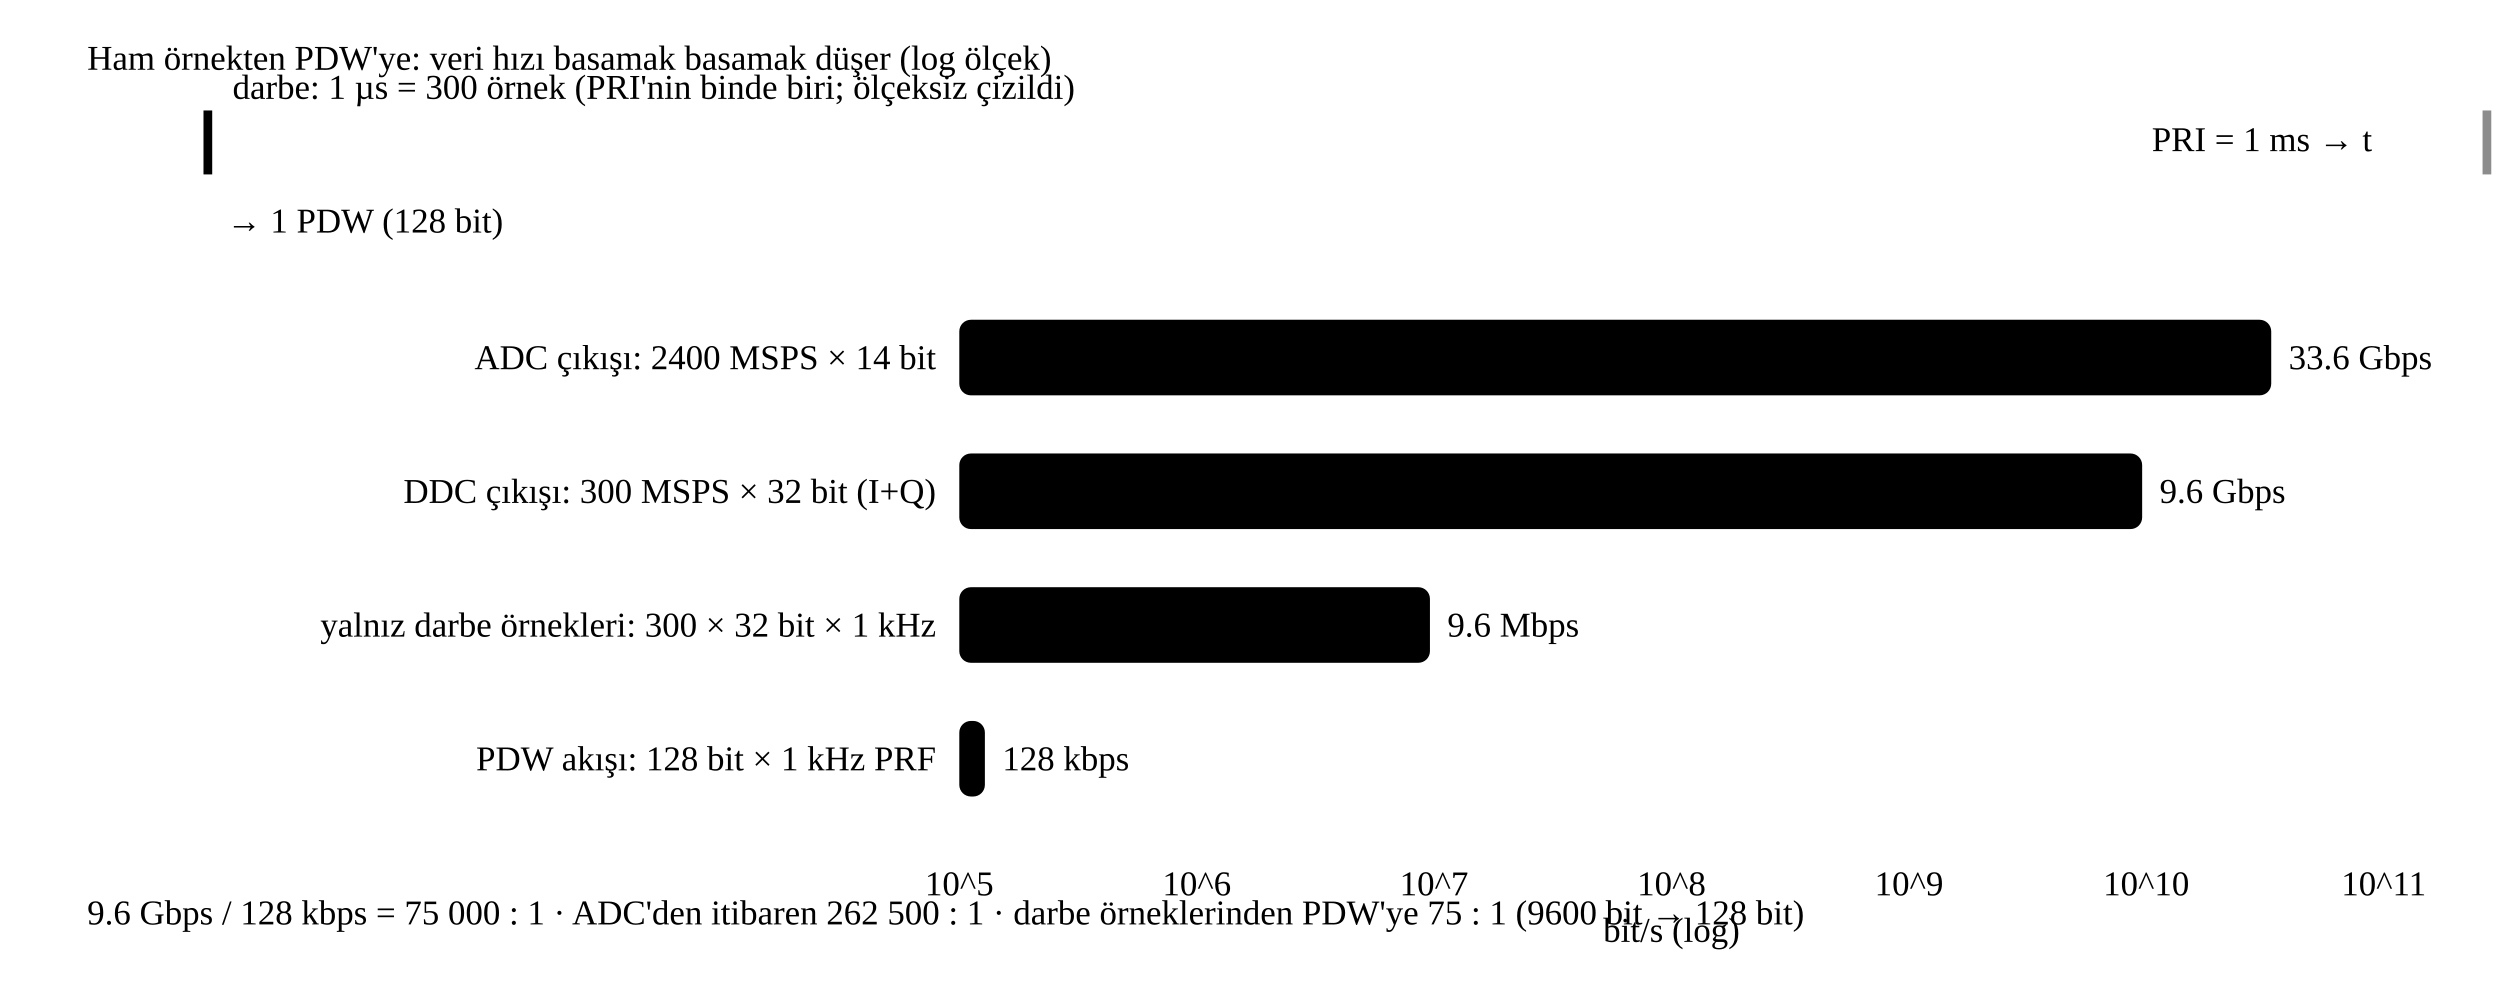
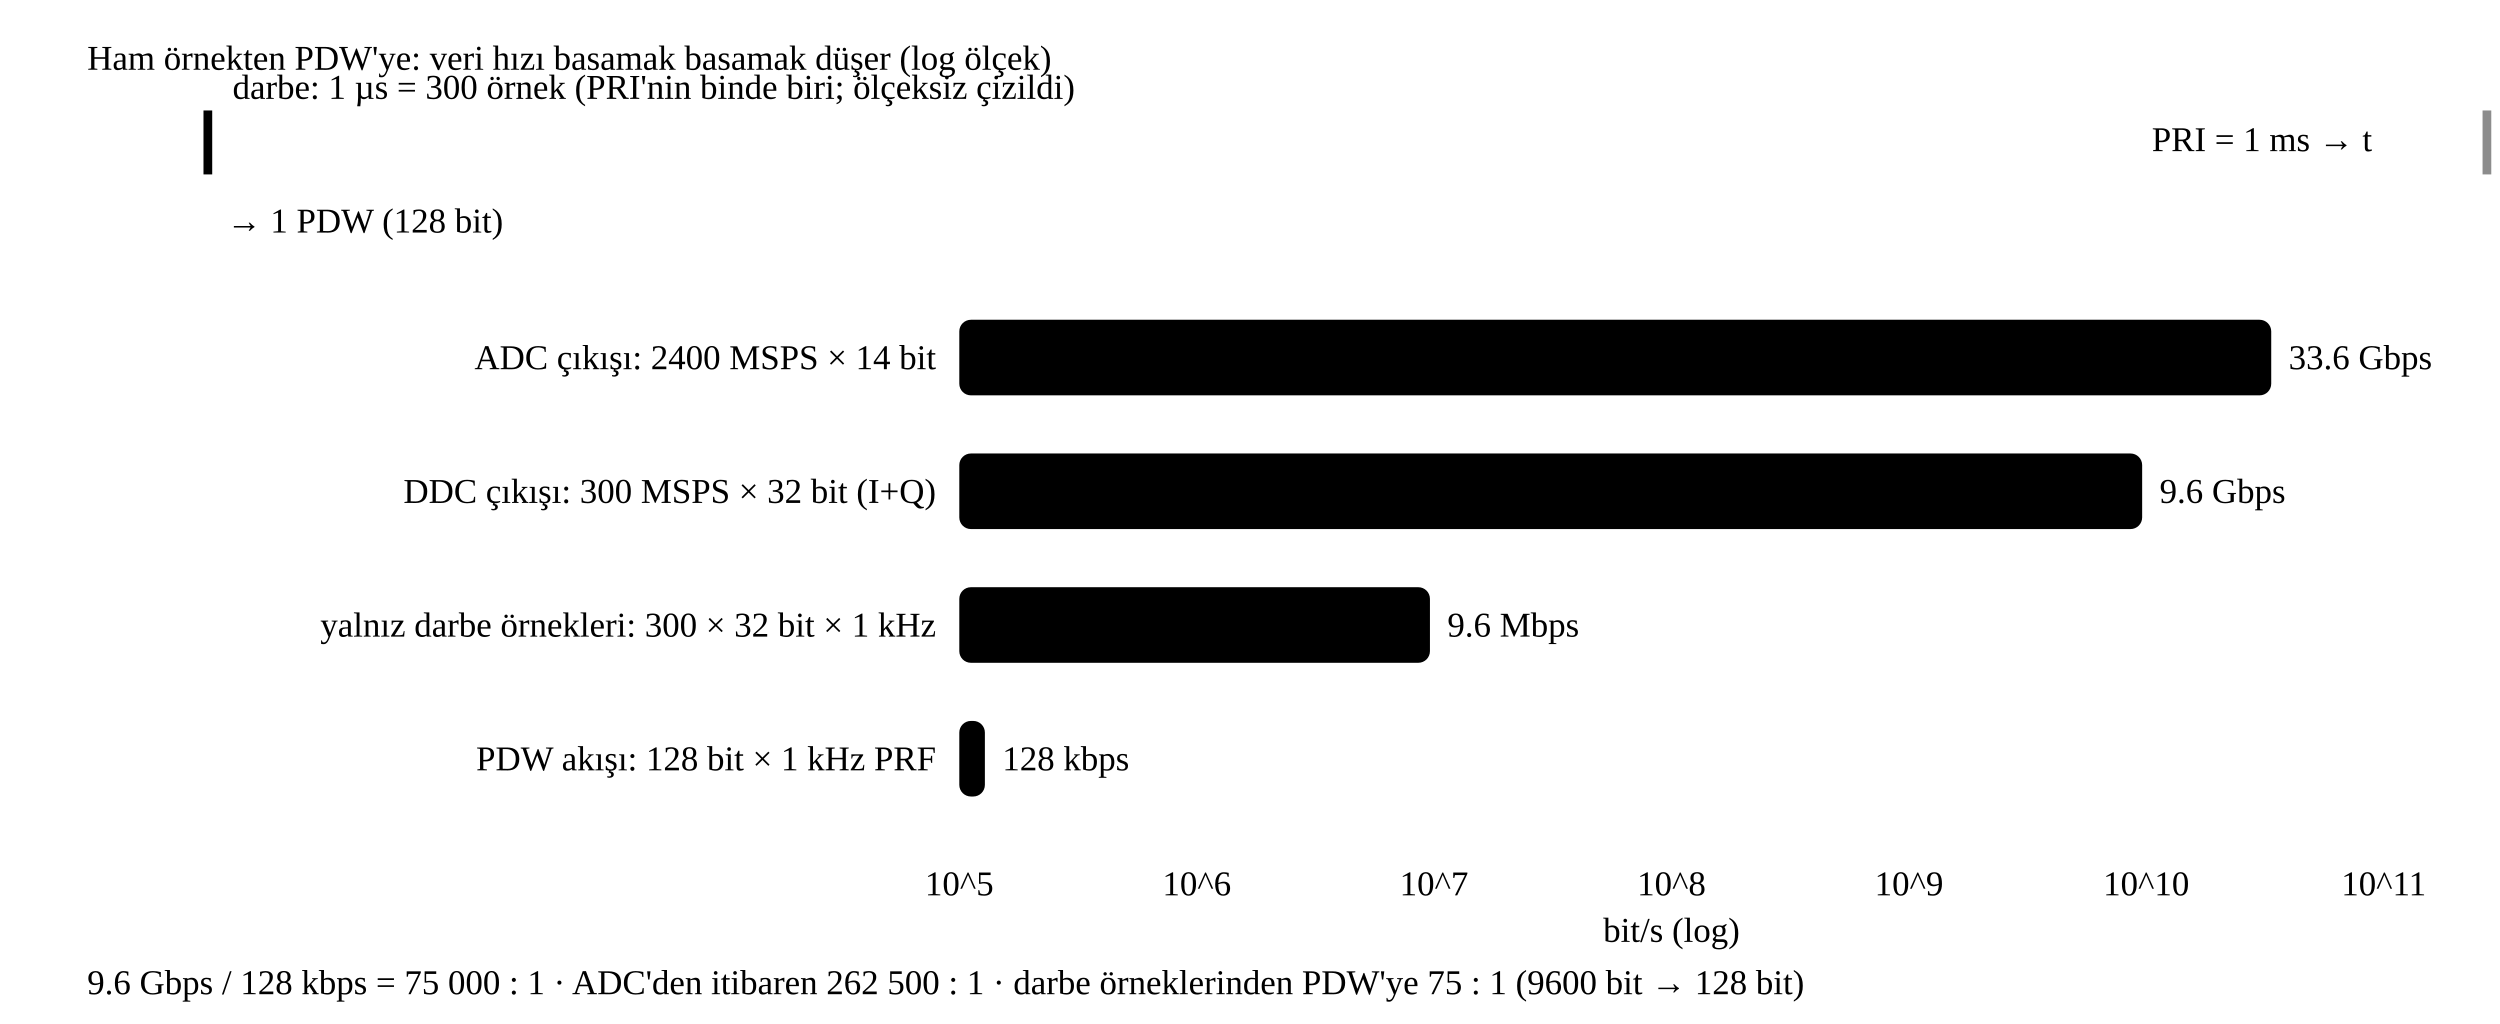
- <svg xmlns="http://www.w3.org/2000/svg" viewBox="0 0 860 340" role="img" aria-labelledby="t-g241">
+ <svg xmlns="http://www.w3.org/2000/svg" viewBox="0 0 860 352" role="img" aria-labelledby="t-g241">
  <text x="30.0" y="24.0" text-anchor="start" class="s-baslik">Ham örnekten PDW'ye: veri hızı basamak basamak düşer (log ölçek)</text>
  <line x1="30" y1="60" x2="830" y2="60" class="eksen" />
  <text x="816.0" y="52.0" text-anchor="end" class="s-kucuk">PRI = 1 ms  →  t</text>
  <rect x="70" y="38" width="3" height="22" class="spk-sinyal" />
  <rect x="854" y="38" width="3" height="22" class="spk-sinyal" opacity=".45" />
  <text x="80.0" y="34.0" text-anchor="start" class="s-kucuk">darbe: 1 µs = 300 örnek (PRI'nin binde biri; ölçeksiz çizildi)</text>
  <path d="M71 64 V82" class="yol-sayisal" marker-end="url(#ok-sayisal)" />
  <text x="78.0" y="80.0" text-anchor="start" class="s-mono2">→ 1 PDW (128 bit)</text>
  <text x="322.0" y="127.0" text-anchor="end" class="s-metin2">ADC çıkışı: 2400 MSPS × 14 bit</text>
  <rect x="330" y="110" width="451.3" height="26" rx="4" class="blok-analog" />
  <text x="787.3" y="127.0" text-anchor="start" class="s-mono">33.6 Gbps</text>
  <text x="322.0" y="173.0" text-anchor="end" class="s-metin2">DDC çıkışı: 300 MSPS × 32 bit (I+Q)</text>
  <rect x="330" y="156" width="406.9" height="26" rx="4" class="blok-aktif" />
  <text x="742.9" y="173.0" text-anchor="start" class="s-mono">9.6 Gbps</text>
  <text x="322.0" y="219.0" text-anchor="end" class="s-metin2">yalnız darbe örnekleri: 300 × 32 bit × 1 kHz</text>
  <rect x="330" y="202" width="161.9" height="26" rx="4" class="blok-aktif" />
  <text x="497.9" y="219.0" text-anchor="start" class="s-mono">9.6 Mbps</text>
  <text x="322.0" y="265.0" text-anchor="end" class="s-metin2">PDW akışı: 128 bit × 1 kHz PRF</text>
  <rect x="330" y="248" width="8.8" height="26" rx="4" class="blok-kontrol" />
  <text x="344.8" y="265.0" text-anchor="start" class="s-mono">128 kbps</text>
  <line x1="330.0" y1="104" x2="330.0" y2="294" class="izgara" />
  <text x="330.0" y="308.0" text-anchor="middle" class="s-kucuk">10^5</text>
  <line x1="411.7" y1="104" x2="411.7" y2="294" class="izgara" />
  <text x="411.7" y="308.0" text-anchor="middle" class="s-kucuk">10^6</text>
  <line x1="493.3" y1="104" x2="493.3" y2="294" class="izgara" />
  <text x="493.3" y="308.0" text-anchor="middle" class="s-kucuk">10^7</text>
  <line x1="575.0" y1="104" x2="575.0" y2="294" class="izgara" />
  <text x="575.0" y="308.0" text-anchor="middle" class="s-kucuk">10^8</text>
  <line x1="656.7" y1="104" x2="656.7" y2="294" class="izgara" />
  <text x="656.7" y="308.0" text-anchor="middle" class="s-kucuk">10^9</text>
  <line x1="738.3" y1="104" x2="738.3" y2="294" class="izgara" />
  <text x="738.3" y="308.0" text-anchor="middle" class="s-kucuk">10^10</text>
  <line x1="820.0" y1="104" x2="820.0" y2="294" class="izgara" />
  <text x="820.0" y="308.0" text-anchor="middle" class="s-kucuk">10^11</text>
  <text x="575.0" y="324.0" text-anchor="middle" class="s-kucuk">bit/s (log)</text>
-   <text x="30.0" y="318.0" text-anchor="start" class="s-mono2">9.6 Gbps / 128 kbps = 75 000 : 1   ·   ADC'den itibaren 262 500 : 1   ·   darbe örneklerinden PDW'ye 75 : 1 (9600 bit → 128 bit)</text>
+   <text x="30.0" y="342.0" text-anchor="start" class="s-mono2">9.6 Gbps / 128 kbps = 75 000 : 1   ·   ADC'den itibaren 262 500 : 1   ·   darbe örneklerinden PDW'ye 75 : 1 (9600 bit → 128 bit)</text>
</svg>
